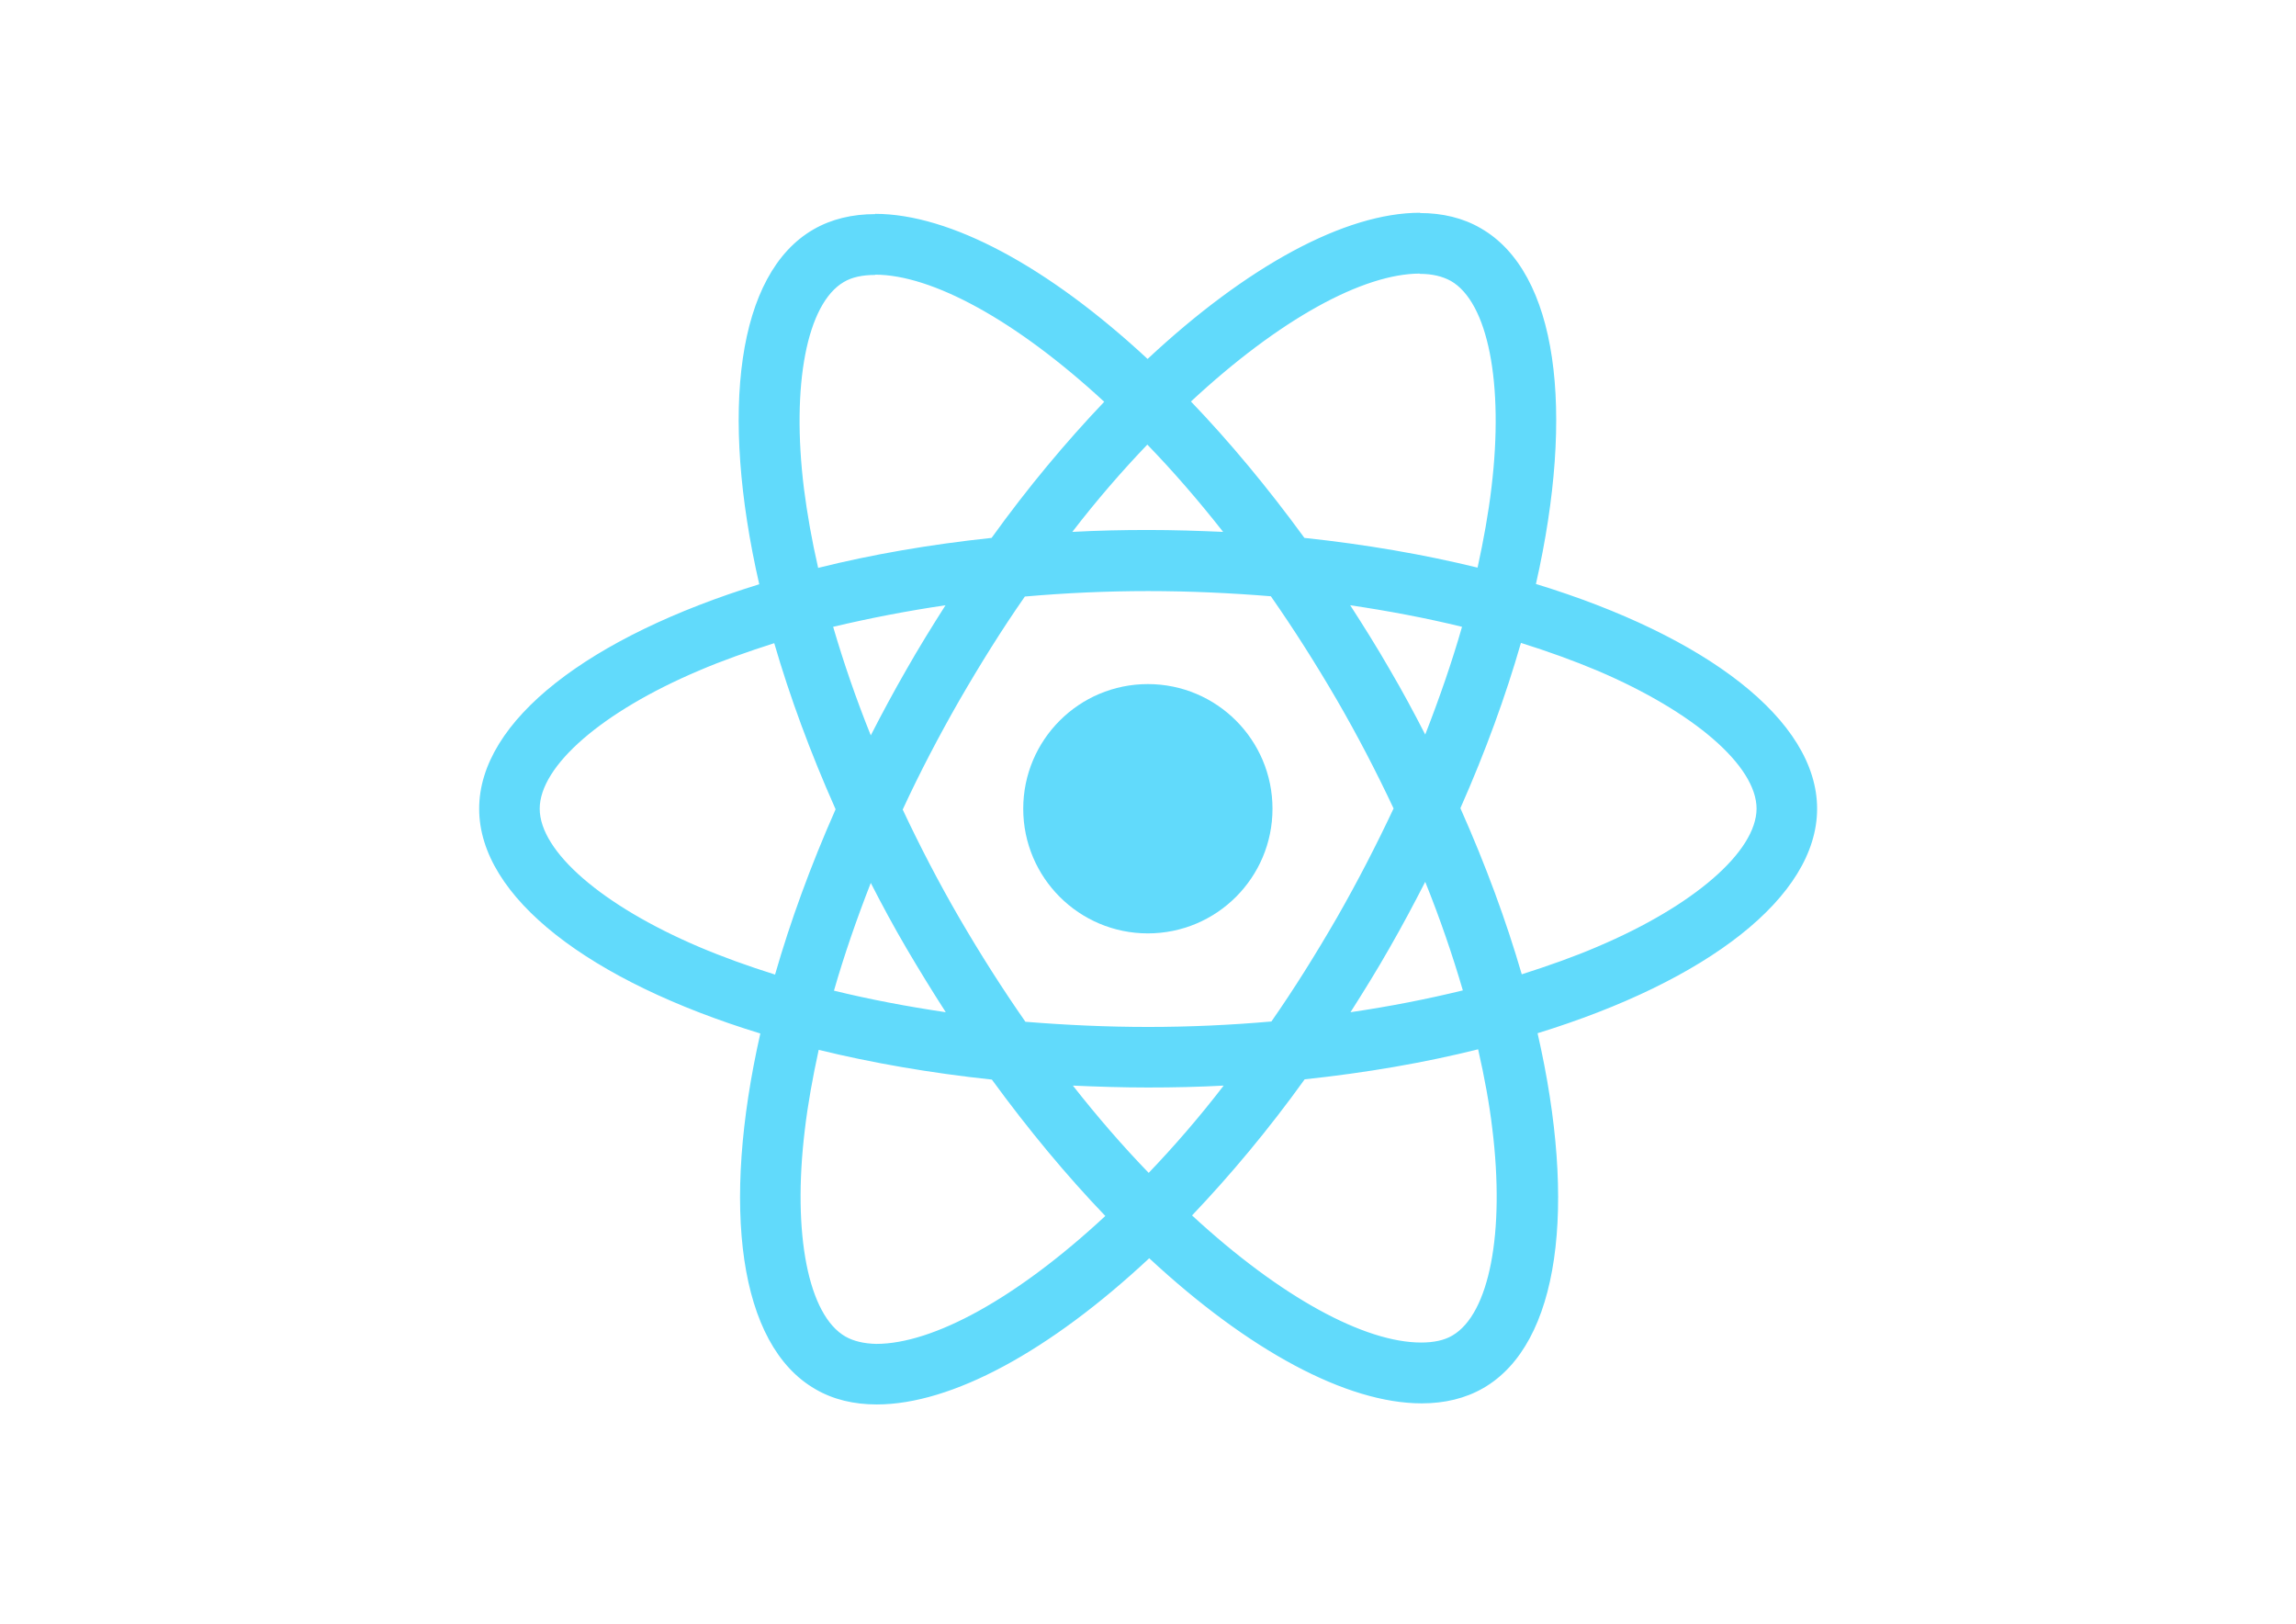
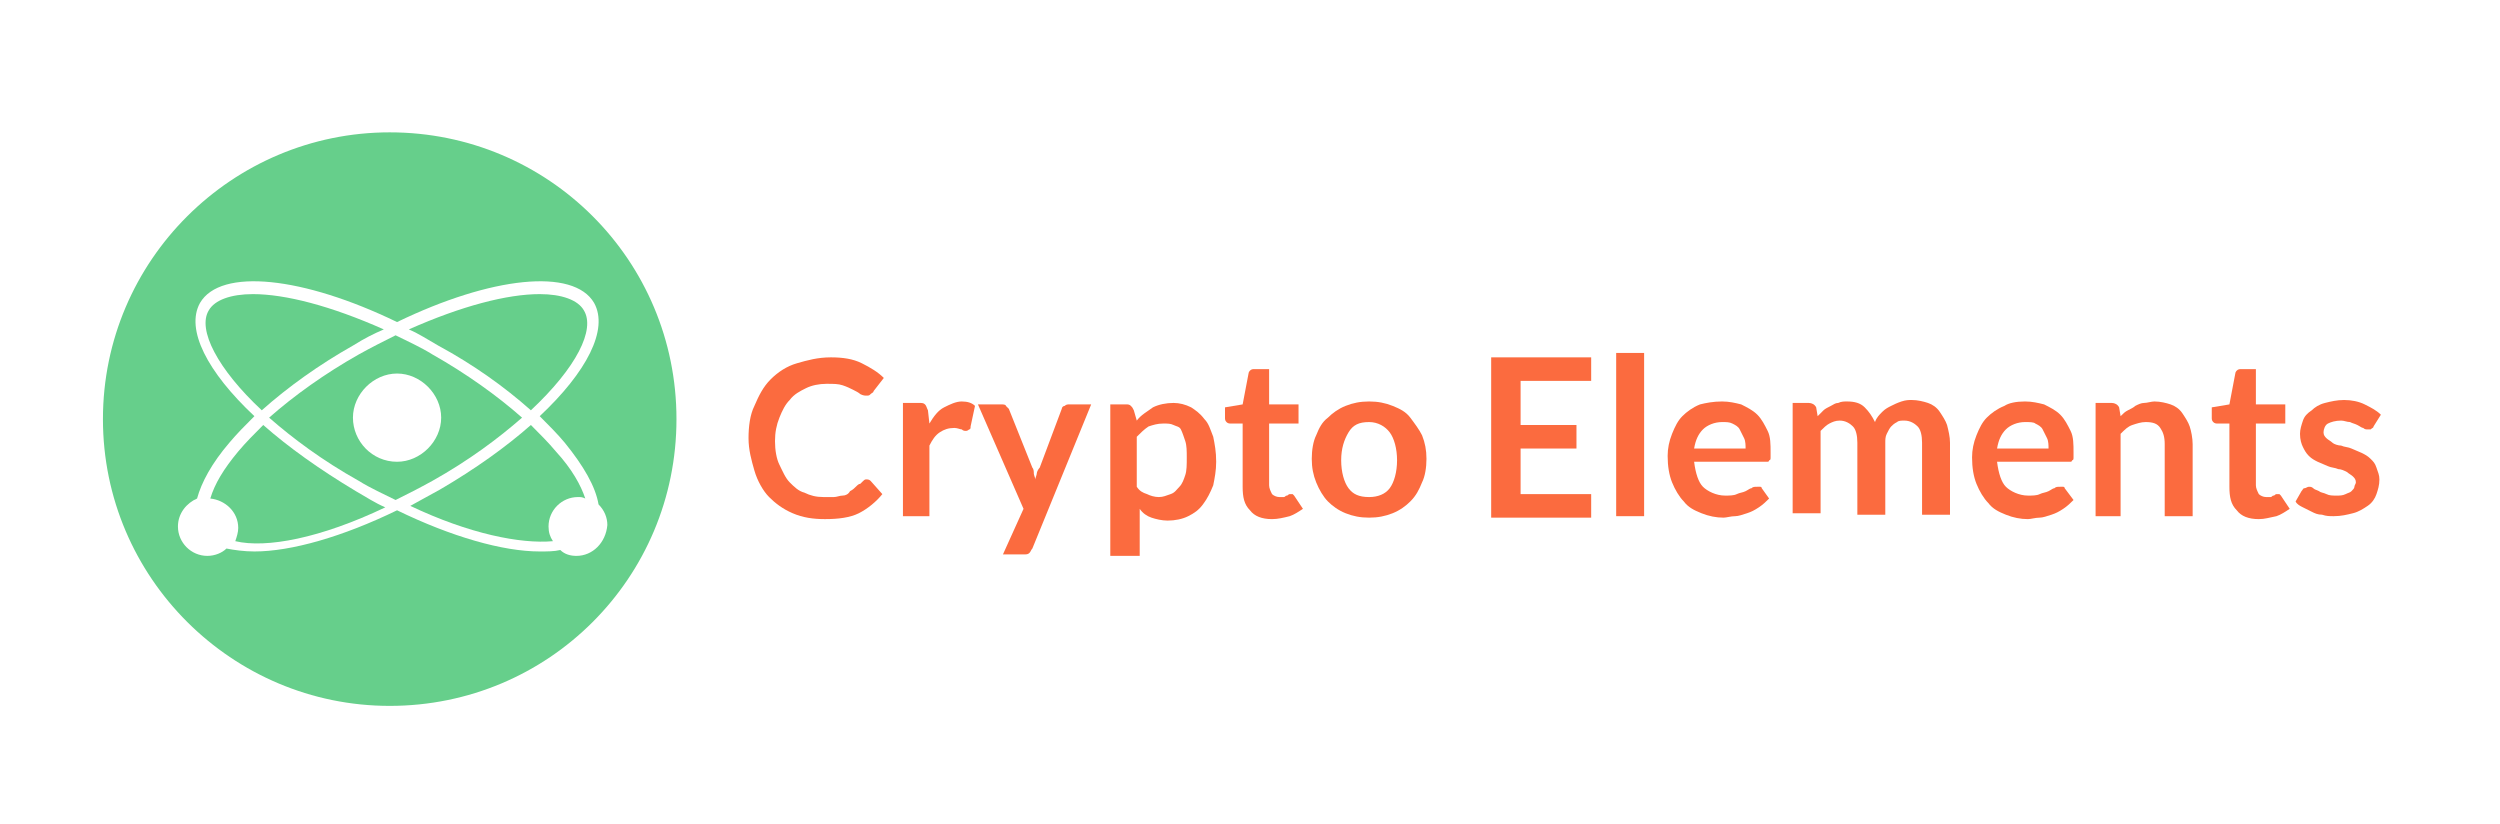
- <svg xmlns="http://www.w3.org/2000/svg" viewBox="0 0 841.9 595.3">
-   <g fill="#61DAFB">
-     <path d="M666.3 296.5c0-32.5-40.7-63.3-103.1-82.4 14.4-63.6 8-114.2-20.2-130.4-6.5-3.8-14.1-5.6-22.4-5.6v22.3c4.6 0 8.3.9 11.4 2.6 13.6 7.8 19.5 37.5 14.9 75.7-1.1 9.4-2.9 19.3-5.1 29.4-19.6-4.8-41-8.5-63.5-10.9-13.5-18.5-27.5-35.3-41.6-50 32.6-30.3 63.2-46.9 84-46.9V78c-27.5 0-63.5 19.6-99.9 53.6-36.4-33.8-72.4-53.2-99.9-53.2v22.3c20.7 0 51.4 16.5 84 46.6-14 14.7-28 31.4-41.3 49.9-22.6 2.4-44 6.1-63.6 11-2.3-10-4-19.7-5.2-29-4.7-38.2 1.1-67.9 14.6-75.8 3-1.8 6.9-2.6 11.5-2.6V78.5c-8.4 0-16 1.8-22.6 5.6-28.1 16.2-34.4 66.7-19.9 130.1-62.2 19.2-102.7 49.9-102.7 82.3 0 32.5 40.7 63.3 103.1 82.4-14.4 63.6-8 114.2 20.2 130.4 6.5 3.8 14.1 5.6 22.5 5.6 27.5 0 63.5-19.6 99.9-53.6 36.4 33.8 72.4 53.2 99.9 53.2 8.4 0 16-1.8 22.6-5.6 28.1-16.2 34.4-66.7 19.9-130.1 62-19.1 102.5-49.9 102.5-82.3zm-130.2-66.7c-3.7 12.9-8.3 26.2-13.5 39.5-4.1-8-8.4-16-13.1-24-4.6-8-9.5-15.8-14.4-23.4 14.2 2.1 27.9 4.7 41 7.9zm-45.8 106.5c-7.8 13.5-15.8 26.3-24.1 38.2-14.9 1.3-30 2-45.2 2-15.1 0-30.2-.7-45-1.9-8.3-11.9-16.4-24.6-24.2-38-7.6-13.1-14.5-26.4-20.8-39.8 6.2-13.4 13.2-26.8 20.7-39.9 7.8-13.5 15.8-26.3 24.1-38.2 14.9-1.3 30-2 45.2-2 15.1 0 30.2.7 45 1.9 8.3 11.9 16.4 24.6 24.2 38 7.6 13.1 14.5 26.4 20.8 39.8-6.3 13.4-13.2 26.8-20.7 39.9zm32.3-13c5.4 13.4 10 26.8 13.8 39.8-13.1 3.2-26.9 5.9-41.2 8 4.9-7.7 9.8-15.6 14.4-23.7 4.6-8 8.9-16.1 13-24.1zM421.2 430c-9.3-9.6-18.6-20.3-27.8-32 9 .4 18.2.7 27.5.7 9.4 0 18.7-.2 27.8-.7-9 11.7-18.3 22.4-27.5 32zm-74.4-58.9c-14.2-2.1-27.9-4.7-41-7.9 3.7-12.9 8.3-26.2 13.5-39.5 4.1 8 8.4 16 13.1 24 4.7 8 9.5 15.8 14.4 23.4zM420.7 163c9.3 9.6 18.6 20.3 27.8 32-9-.4-18.2-.7-27.5-.7-9.4 0-18.7.2-27.8.7 9-11.7 18.3-22.4 27.5-32zm-74 58.9c-4.9 7.7-9.8 15.6-14.4 23.7-4.6 8-8.9 16-13 24-5.4-13.4-10-26.8-13.8-39.8 13.1-3.1 26.9-5.8 41.2-7.9zm-90.5 125.2c-35.4-15.1-58.3-34.9-58.3-50.6 0-15.7 22.9-35.6 58.3-50.6 8.6-3.7 18-7 27.7-10.1 5.7 19.6 13.2 40 22.5 60.9-9.2 20.8-16.6 41.1-22.2 60.6-9.9-3.1-19.3-6.5-28-10.2zM310 490c-13.6-7.8-19.5-37.5-14.9-75.7 1.1-9.4 2.9-19.3 5.1-29.4 19.6 4.8 41 8.5 63.5 10.9 13.5 18.5 27.5 35.3 41.6 50-32.6 30.3-63.2 46.9-84 46.9-4.5-.1-8.3-1-11.3-2.7zm237.2-76.2c4.7 38.2-1.1 67.9-14.6 75.8-3 1.8-6.9 2.6-11.5 2.6-20.7 0-51.4-16.5-84-46.6 14-14.7 28-31.4 41.3-49.9 22.6-2.4 44-6.1 63.6-11 2.3 10.1 4.1 19.8 5.2 29.1zm38.5-66.7c-8.6 3.7-18 7-27.7 10.1-5.7-19.6-13.2-40-22.5-60.9 9.2-20.8 16.6-41.1 22.2-60.6 9.9 3.1 19.3 6.5 28.1 10.2 35.4 15.1 58.3 34.9 58.3 50.6-.1 15.7-23 35.6-58.4 50.6zM320.8 78.4z" />
-     <circle cx="420.9" cy="296.5" r="45.7" />
-     <path d="M520.5 78.1z" />
+ <svg xmlns="http://www.w3.org/2000/svg" version="1.1" id="Layer_1" x="0px" y="0px" viewBox="0 0 170 56" style="enable-background:new 0 0 170 56;" xml:space="preserve">
+   <style type="text/css">
+ 	.st0{fill:#FB6B3F;}
+ 	.st1{fill:#66CF8B;}
+ </style>
+   <g>
+     <path class="st0" d="M58.9,32.6c0.1,0,0.2,0,0.3,0.1l0.8,0.9c-0.4,0.5-1,1-1.6,1.3s-1.4,0.4-2.3,0.4c-0.8,0-1.5-0.1-2.2-0.4   s-1.2-0.7-1.6-1.1s-0.8-1.1-1-1.8c-0.2-0.7-0.4-1.4-0.4-2.2c0-0.8,0.1-1.6,0.4-2.2c0.3-0.7,0.6-1.3,1.1-1.8   c0.5-0.5,1.1-0.9,1.8-1.1s1.4-0.4,2.3-0.4c0.8,0,1.5,0.1,2.1,0.4c0.6,0.3,1.1,0.6,1.5,1l-0.7,0.9c0,0.1-0.1,0.1-0.2,0.2   s-0.1,0.1-0.3,0.1c-0.1,0-0.2,0-0.4-0.1c-0.1-0.1-0.3-0.2-0.5-0.3c-0.2-0.1-0.4-0.2-0.7-0.3c-0.3-0.1-0.6-0.1-1.1-0.1   c-0.5,0-1,0.1-1.4,0.3c-0.4,0.2-0.8,0.4-1.1,0.8c-0.3,0.3-0.5,0.7-0.7,1.2c-0.2,0.5-0.3,1-0.3,1.6c0,0.6,0.1,1.2,0.3,1.6   s0.4,0.9,0.7,1.2c0.3,0.3,0.6,0.6,1,0.7c0.4,0.2,0.8,0.3,1.3,0.3c0.3,0,0.5,0,0.7,0c0.2,0,0.4-0.1,0.6-0.1s0.4-0.1,0.5-0.3   c0.2-0.1,0.3-0.2,0.5-0.4c0,0,0.1-0.1,0.2-0.1C58.8,32.6,58.8,32.6,58.9,32.6z" />
+     <path class="st0" d="M61.4,35.1v-7.7h1.1c0.2,0,0.3,0,0.4,0.1c0.1,0.1,0.1,0.2,0.2,0.4l0.1,0.9c0.3-0.5,0.6-0.9,1-1.1   s0.8-0.4,1.2-0.4c0.4,0,0.7,0.1,0.9,0.3L66,29c0,0.1,0,0.2-0.1,0.2c0,0-0.1,0.1-0.2,0.1c-0.1,0-0.2,0-0.3-0.1   c-0.1,0-0.3-0.1-0.5-0.1c-0.4,0-0.7,0.1-1,0.3c-0.3,0.2-0.5,0.5-0.7,0.9v4.8H61.4z" />
+     <path class="st0" d="M70.2,37.3c-0.1,0.1-0.1,0.2-0.2,0.3c-0.1,0.1-0.2,0.1-0.4,0.1h-1.4l1.4-3.1l-3.1-7.1h1.6c0.1,0,0.3,0,0.3,0.1   c0.1,0.1,0.1,0.1,0.2,0.2l1.6,4c0.1,0.1,0.1,0.3,0.1,0.4c0,0.1,0.1,0.3,0.1,0.4c0-0.1,0.1-0.3,0.1-0.4c0-0.1,0.1-0.3,0.2-0.4l1.5-4   c0-0.1,0.1-0.2,0.2-0.2c0.1-0.1,0.2-0.1,0.3-0.1h1.5L70.2,37.3z" />
+     <path class="st0" d="M75.5,37.7V27.5h1.1c0.1,0,0.2,0,0.3,0.1c0.1,0.1,0.1,0.1,0.2,0.3l0.2,0.7c0.3-0.4,0.7-0.6,1.1-0.9   c0.4-0.2,0.9-0.3,1.4-0.3c0.4,0,0.8,0.1,1.2,0.3c0.3,0.2,0.6,0.4,0.9,0.8c0.3,0.3,0.4,0.7,0.6,1.2c0.1,0.5,0.2,1,0.2,1.7   c0,0.6-0.1,1.1-0.2,1.6c-0.2,0.5-0.4,0.9-0.7,1.3c-0.3,0.4-0.6,0.6-1,0.8c-0.4,0.2-0.9,0.3-1.4,0.3c-0.4,0-0.8-0.1-1.1-0.2   c-0.3-0.1-0.6-0.3-0.8-0.6v3.2H75.5z M79.1,28.8c-0.4,0-0.7,0.1-1,0.2c-0.3,0.2-0.5,0.4-0.8,0.7v3.4c0.2,0.3,0.4,0.4,0.7,0.5   c0.2,0.1,0.5,0.2,0.8,0.2c0.3,0,0.5-0.1,0.8-0.2s0.4-0.3,0.6-0.5c0.2-0.2,0.3-0.5,0.4-0.8c0.1-0.3,0.1-0.7,0.1-1.2   c0-0.4,0-0.8-0.1-1.1s-0.2-0.6-0.3-0.8S80,29,79.8,28.9C79.6,28.8,79.4,28.8,79.1,28.8z" />
+     <path class="st0" d="M86.5,35.3c-0.7,0-1.2-0.2-1.5-0.6c-0.4-0.4-0.5-0.9-0.5-1.6v-4.3h-0.8c-0.1,0-0.2,0-0.3-0.1s-0.1-0.2-0.1-0.3   v-0.7l1.2-0.2l0.4-2.1c0-0.1,0.1-0.2,0.1-0.2c0.1-0.1,0.2-0.1,0.3-0.1h1v2.4h2v1.3h-2V33c0,0.2,0.1,0.4,0.2,0.6   c0.1,0.1,0.3,0.2,0.5,0.2c0.1,0,0.2,0,0.3,0c0.1,0,0.1-0.1,0.2-0.1s0.1-0.1,0.2-0.1c0,0,0.1,0,0.1,0c0.1,0,0.1,0,0.1,0   c0,0,0.1,0.1,0.1,0.1l0.6,0.9c-0.3,0.2-0.6,0.4-0.9,0.5C87.3,35.2,86.9,35.3,86.5,35.3z" />
+     <path class="st0" d="M93.1,27.3c0.6,0,1.1,0.1,1.6,0.3s0.9,0.4,1.2,0.8s0.6,0.8,0.8,1.2c0.2,0.5,0.3,1,0.3,1.6   c0,0.6-0.1,1.2-0.3,1.6c-0.2,0.5-0.4,0.9-0.8,1.3c-0.3,0.3-0.7,0.6-1.2,0.8s-1,0.3-1.6,0.3c-0.6,0-1.1-0.1-1.6-0.3   c-0.5-0.2-0.9-0.5-1.2-0.8c-0.3-0.3-0.6-0.8-0.8-1.3c-0.2-0.5-0.3-1-0.3-1.6c0-0.6,0.1-1.2,0.3-1.6c0.2-0.5,0.4-0.9,0.8-1.2   c0.3-0.3,0.7-0.6,1.2-0.8C92,27.4,92.5,27.3,93.1,27.3z M93.1,33.8c0.6,0,1.1-0.2,1.4-0.6s0.5-1.1,0.5-1.9c0-0.8-0.2-1.5-0.5-1.9   s-0.8-0.7-1.4-0.7c-0.7,0-1.1,0.2-1.4,0.7s-0.5,1.1-0.5,1.9c0,0.8,0.2,1.5,0.5,1.9C92,33.6,92.4,33.8,93.1,33.8z" />
+     <path class="st0" d="M108.2,24.3v1.6h-4.8v3h3.8v1.6h-3.8v3.1h4.8v1.6h-6.8V24.3H108.2z" />
+     <path class="st0" d="M111.8,24v11.1h-1.9V24H111.8z" />
+     <path class="st0" d="M117.1,27.3c0.5,0,0.9,0.1,1.3,0.2c0.4,0.2,0.8,0.4,1.1,0.7s0.5,0.7,0.7,1.1s0.2,0.9,0.2,1.5   c0,0.1,0,0.3,0,0.3c0,0.1,0,0.2-0.1,0.2c0,0.1-0.1,0.1-0.1,0.1c-0.1,0-0.1,0-0.2,0h-4.8c0.1,0.8,0.3,1.4,0.6,1.7s0.9,0.6,1.5,0.6   c0.3,0,0.6,0,0.8-0.1c0.2-0.1,0.4-0.1,0.6-0.2c0.2-0.1,0.3-0.2,0.4-0.2c0.1-0.1,0.2-0.1,0.4-0.1c0.1,0,0.1,0,0.2,0   c0.1,0,0.1,0.1,0.1,0.1l0.5,0.7c-0.2,0.2-0.4,0.4-0.7,0.6c-0.3,0.2-0.5,0.3-0.8,0.4c-0.3,0.1-0.6,0.2-0.8,0.2   c-0.3,0-0.6,0.1-0.8,0.1c-0.5,0-1-0.1-1.5-0.3s-0.9-0.4-1.2-0.8c-0.3-0.3-0.6-0.8-0.8-1.3c-0.2-0.5-0.3-1.1-0.3-1.8   c0-0.5,0.1-1,0.3-1.5s0.4-0.9,0.7-1.2s0.7-0.6,1.2-0.8C116,27.4,116.5,27.3,117.1,27.3z M117.1,28.7c-0.5,0-1,0.2-1.3,0.5   c-0.3,0.3-0.5,0.7-0.6,1.3h3.5c0-0.2,0-0.5-0.1-0.7c-0.1-0.2-0.2-0.4-0.3-0.6c-0.1-0.2-0.3-0.3-0.5-0.4   C117.6,28.7,117.4,28.7,117.1,28.7z" />
+     <path class="st0" d="M121.9,35.1v-7.7h1.1c0.2,0,0.4,0.1,0.5,0.3l0.1,0.6c0.1-0.1,0.3-0.3,0.4-0.4c0.1-0.1,0.3-0.2,0.5-0.3   c0.2-0.1,0.3-0.2,0.5-0.2c0.2-0.1,0.4-0.1,0.6-0.1c0.5,0,0.9,0.1,1.2,0.4c0.3,0.3,0.5,0.6,0.7,1c0.1-0.3,0.3-0.5,0.5-0.7   c0.2-0.2,0.4-0.3,0.6-0.4c0.2-0.1,0.4-0.2,0.7-0.3s0.5-0.1,0.7-0.1c0.4,0,0.8,0.1,1.1,0.2c0.3,0.1,0.6,0.3,0.8,0.6s0.4,0.6,0.5,0.9   c0.1,0.4,0.2,0.8,0.2,1.2v4.9h-1.9v-4.9c0-0.5-0.1-0.9-0.3-1.1c-0.2-0.2-0.5-0.4-0.9-0.4c-0.2,0-0.4,0-0.5,0.1   c-0.2,0.1-0.3,0.2-0.4,0.3c-0.1,0.1-0.2,0.3-0.3,0.5c-0.1,0.2-0.1,0.4-0.1,0.6v4.9h-1.9v-4.9c0-0.5-0.1-0.9-0.3-1.1   c-0.2-0.2-0.5-0.4-0.9-0.4c-0.3,0-0.5,0.1-0.7,0.2s-0.4,0.3-0.6,0.5v5.6H121.9z" />
+     <path class="st0" d="M137.7,27.3c0.5,0,0.9,0.1,1.3,0.2c0.4,0.2,0.8,0.4,1.1,0.7s0.5,0.7,0.7,1.1s0.2,0.9,0.2,1.5   c0,0.1,0,0.3,0,0.3c0,0.1,0,0.2-0.1,0.2c0,0.1-0.1,0.1-0.1,0.1c-0.1,0-0.1,0-0.2,0h-4.8c0.1,0.8,0.3,1.4,0.6,1.7s0.9,0.6,1.5,0.6   c0.3,0,0.6,0,0.8-0.1c0.2-0.1,0.4-0.1,0.6-0.2c0.2-0.1,0.3-0.2,0.4-0.2c0.1-0.1,0.2-0.1,0.4-0.1c0.1,0,0.1,0,0.2,0   c0.1,0,0.1,0.1,0.1,0.1L141,34c-0.2,0.2-0.4,0.4-0.7,0.6c-0.3,0.2-0.5,0.3-0.8,0.4c-0.3,0.1-0.6,0.2-0.8,0.2   c-0.3,0-0.6,0.1-0.8,0.1c-0.5,0-1-0.1-1.5-0.3s-0.9-0.4-1.2-0.8c-0.3-0.3-0.6-0.8-0.8-1.3c-0.2-0.5-0.3-1.1-0.3-1.8   c0-0.5,0.1-1,0.3-1.5s0.4-0.9,0.7-1.2s0.7-0.6,1.2-0.8C136.6,27.4,137.1,27.3,137.7,27.3z M137.7,28.7c-0.5,0-1,0.2-1.3,0.5   c-0.3,0.3-0.5,0.7-0.6,1.3h3.5c0-0.2,0-0.5-0.1-0.7c-0.1-0.2-0.2-0.4-0.3-0.6c-0.1-0.2-0.3-0.3-0.5-0.4   C138.3,28.7,138,28.7,137.7,28.7z" />
+     <path class="st0" d="M142.5,35.1v-7.7h1.1c0.2,0,0.4,0.1,0.5,0.3l0.1,0.6c0.2-0.2,0.3-0.3,0.5-0.4c0.2-0.1,0.4-0.2,0.5-0.3   c0.2-0.1,0.4-0.2,0.6-0.2c0.2,0,0.5-0.1,0.7-0.1c0.4,0,0.8,0.1,1.1,0.2c0.3,0.1,0.6,0.3,0.8,0.6c0.2,0.3,0.4,0.6,0.5,0.9   s0.2,0.8,0.2,1.2v4.9h-1.9v-4.9c0-0.5-0.1-0.8-0.3-1.1c-0.2-0.3-0.5-0.4-1-0.4c-0.3,0-0.6,0.1-0.9,0.2c-0.3,0.1-0.5,0.3-0.8,0.6   v5.6H142.5z" />
+     <path class="st0" d="M153.6,35.3c-0.7,0-1.2-0.2-1.5-0.6c-0.4-0.4-0.5-0.9-0.5-1.6v-4.3h-0.8c-0.1,0-0.2,0-0.3-0.1   s-0.1-0.2-0.1-0.3v-0.7l1.2-0.2l0.4-2.1c0-0.1,0.1-0.2,0.1-0.2c0.1-0.1,0.2-0.1,0.3-0.1h1v2.4h2v1.3h-2V33c0,0.2,0.1,0.4,0.2,0.6   c0.1,0.1,0.3,0.2,0.5,0.2c0.1,0,0.2,0,0.3,0c0.1,0,0.1-0.1,0.2-0.1s0.1-0.1,0.2-0.1c0,0,0.1,0,0.1,0c0.1,0,0.1,0,0.1,0   c0,0,0.1,0.1,0.1,0.1l0.6,0.9c-0.3,0.2-0.6,0.4-0.9,0.5C154.3,35.2,154,35.3,153.6,35.3z" />
+     <path class="st0" d="M161.4,29c0,0.1-0.1,0.1-0.2,0.2c-0.1,0-0.1,0-0.2,0c-0.1,0-0.2,0-0.3-0.1c-0.1,0-0.2-0.1-0.4-0.2   s-0.3-0.1-0.5-0.2c-0.2,0-0.4-0.1-0.6-0.1c-0.4,0-0.7,0.1-0.9,0.2s-0.3,0.4-0.3,0.6c0,0.2,0.1,0.3,0.2,0.4c0.1,0.1,0.3,0.2,0.4,0.3   s0.4,0.2,0.6,0.2c0.2,0.1,0.5,0.1,0.7,0.2c0.2,0.1,0.5,0.2,0.7,0.3c0.2,0.1,0.4,0.2,0.6,0.4c0.2,0.2,0.3,0.3,0.4,0.6   s0.2,0.5,0.2,0.8c0,0.4-0.1,0.7-0.2,1s-0.3,0.6-0.6,0.8c-0.3,0.2-0.6,0.4-1,0.5c-0.4,0.1-0.8,0.2-1.3,0.2c-0.3,0-0.5,0-0.8-0.1   c-0.3,0-0.5-0.1-0.7-0.2s-0.4-0.2-0.6-0.3c-0.2-0.1-0.4-0.2-0.5-0.4l0.4-0.7c0.1-0.1,0.1-0.2,0.2-0.2s0.2-0.1,0.3-0.1   s0.2,0,0.3,0.1s0.2,0.1,0.4,0.2c0.1,0.1,0.3,0.1,0.5,0.2s0.4,0.1,0.7,0.1c0.2,0,0.4,0,0.6-0.1c0.2-0.1,0.3-0.1,0.4-0.2   s0.2-0.2,0.2-0.3c0-0.1,0.1-0.2,0.1-0.3c0-0.2-0.1-0.3-0.2-0.4c-0.1-0.1-0.3-0.2-0.4-0.3c-0.2-0.1-0.4-0.2-0.6-0.2   c-0.2-0.1-0.5-0.1-0.7-0.2s-0.5-0.2-0.7-0.3s-0.4-0.2-0.6-0.4c-0.2-0.2-0.3-0.4-0.4-0.6c-0.1-0.2-0.2-0.5-0.2-0.9   c0-0.3,0.1-0.6,0.2-0.9c0.1-0.3,0.3-0.5,0.6-0.7c0.2-0.2,0.5-0.4,0.9-0.5c0.4-0.1,0.8-0.2,1.3-0.2c0.5,0,1,0.1,1.4,0.3   c0.4,0.2,0.8,0.4,1.1,0.7L161.4,29z" />
+   </g>
+   <g>
+     <g>
+       <path class="st1" d="M17.9,28.9c-0.6,0.6-1.2,1.2-1.7,1.8c-1,1.2-1.6,2.2-1.9,3.2c1,0.1,1.9,0.9,1.9,2c0,0.3-0.1,0.6-0.2,0.9    c2.1,0.5,5.8-0.2,10.2-2.3c-0.7-0.3-1.3-0.7-2-1.1C21.7,31.9,19.6,30.4,17.9,28.9z" />
+     </g>
+     <g>
+       <path class="st1" d="M26.1,22.4c-3.6-1.6-6.7-2.4-8.9-2.4c-1.5,0-2.6,0.4-3,1.1c-0.8,1.3,0.6,4,3.6,6.8c1.8-1.6,3.9-3.1,6.2-4.4    C24.8,23,25.4,22.7,26.1,22.4z" />
+     </g>
+     <g>
+       <path class="st1" d="M36.1,28.9c-1.7,1.5-3.8,3-6.2,4.4c-0.7,0.4-1.3,0.7-2,1.1c4,1.9,7.5,2.6,9.7,2.4c-0.2-0.3-0.3-0.6-0.3-1    c0-1.1,0.9-2,2-2c0.2,0,0.3,0,0.5,0.1c-0.3-0.9-0.9-2-2-3.2C37.3,30.1,36.7,29.5,36.1,28.9z" />
+     </g>
+     <g>
+       <path class="st1" d="M35.5,28.4c-1.7-1.5-3.8-3-6.1-4.3c-0.8-0.5-1.7-0.9-2.5-1.3c-0.8,0.4-1.6,0.8-2.5,1.3    c-2.3,1.3-4.4,2.8-6.1,4.3c1.6,1.4,3.6,2.9,6.1,4.3c0.8,0.5,1.7,0.9,2.5,1.3c0.8-0.4,1.6-0.8,2.5-1.3    C31.9,31.3,33.9,29.8,35.5,28.4z M27,31.4c-1.7,0-3-1.4-3-3s1.4-3,3-3s3,1.4,3,3S28.6,31.4,27,31.4z" />
+     </g>
+     <g>
+       <path class="st1" d="M36.1,27.9c3.1-2.9,4.4-5.5,3.6-6.8c-0.4-0.7-1.5-1.1-3-1.1c-2.2,0-5.3,0.8-8.9,2.4c0.7,0.3,1.3,0.7,2,1.1    C32.2,24.8,34.3,26.3,36.1,27.9z" />
+     </g>
+     <g>
+       <path class="st1" d="M26.5,9C15.8,9,7,17.7,7,28.5C7,39.3,15.8,48,26.5,48C37.3,48,46,39.3,46,28.5C46,17.7,37.3,9,26.5,9z     M39.2,37.8c-0.4,0-0.8-0.1-1.1-0.4c-0.4,0.1-0.9,0.1-1.4,0.1c-2.5,0-6-1-9.7-2.8c-3.7,1.8-7.2,2.8-9.7,2.8    c-0.7,0-1.4-0.1-1.9-0.2c-0.3,0.3-0.8,0.5-1.3,0.5c-1.1,0-2-0.9-2-2c0-0.9,0.6-1.6,1.3-1.9c0.3-1.1,1-2.4,2.2-3.8    c0.5-0.6,1.1-1.2,1.7-1.8c-3.2-3-4.7-5.9-3.7-7.7c1.4-2.4,7-1.8,13.4,1.3c6.4-3.1,12-3.7,13.4-1.3c1,1.8-0.5,4.7-3.7,7.7    c0.6,0.6,1.2,1.2,1.7,1.8c1.3,1.6,2.1,3,2.3,4.2c0.4,0.4,0.6,0.9,0.6,1.4C41.2,36.9,40.3,37.8,39.2,37.8z" />
+     </g>
  </g>
</svg>
